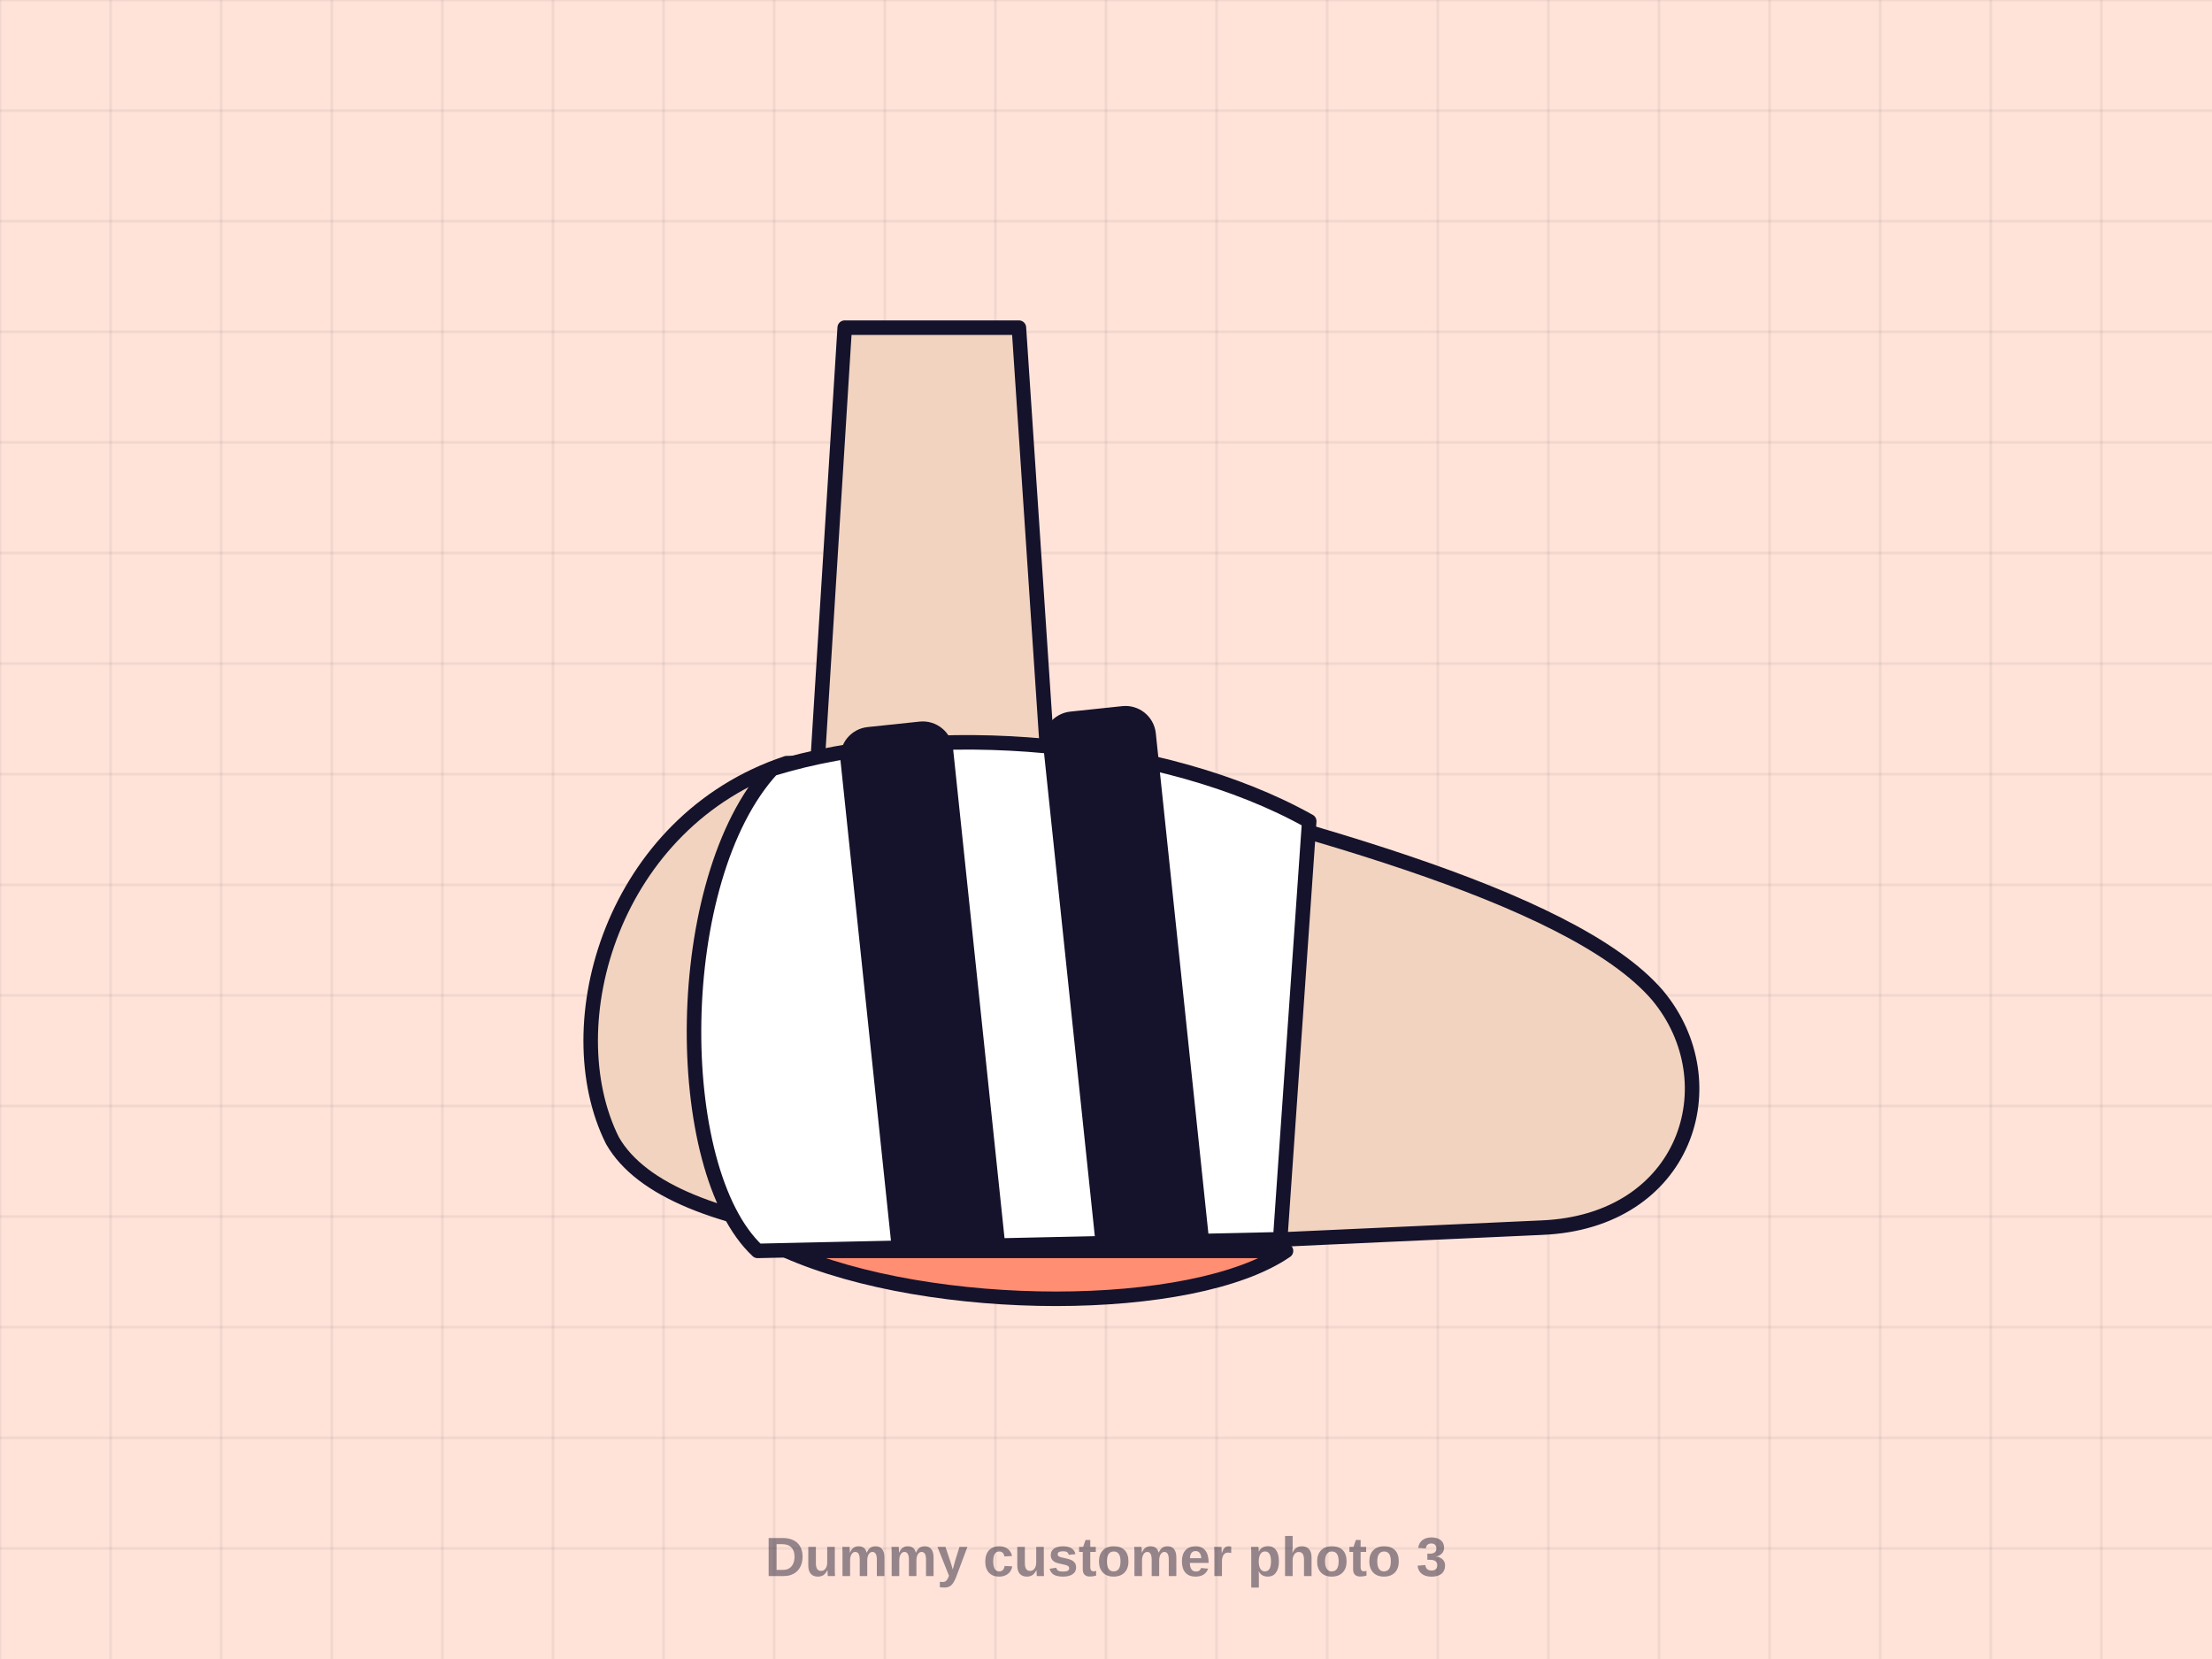
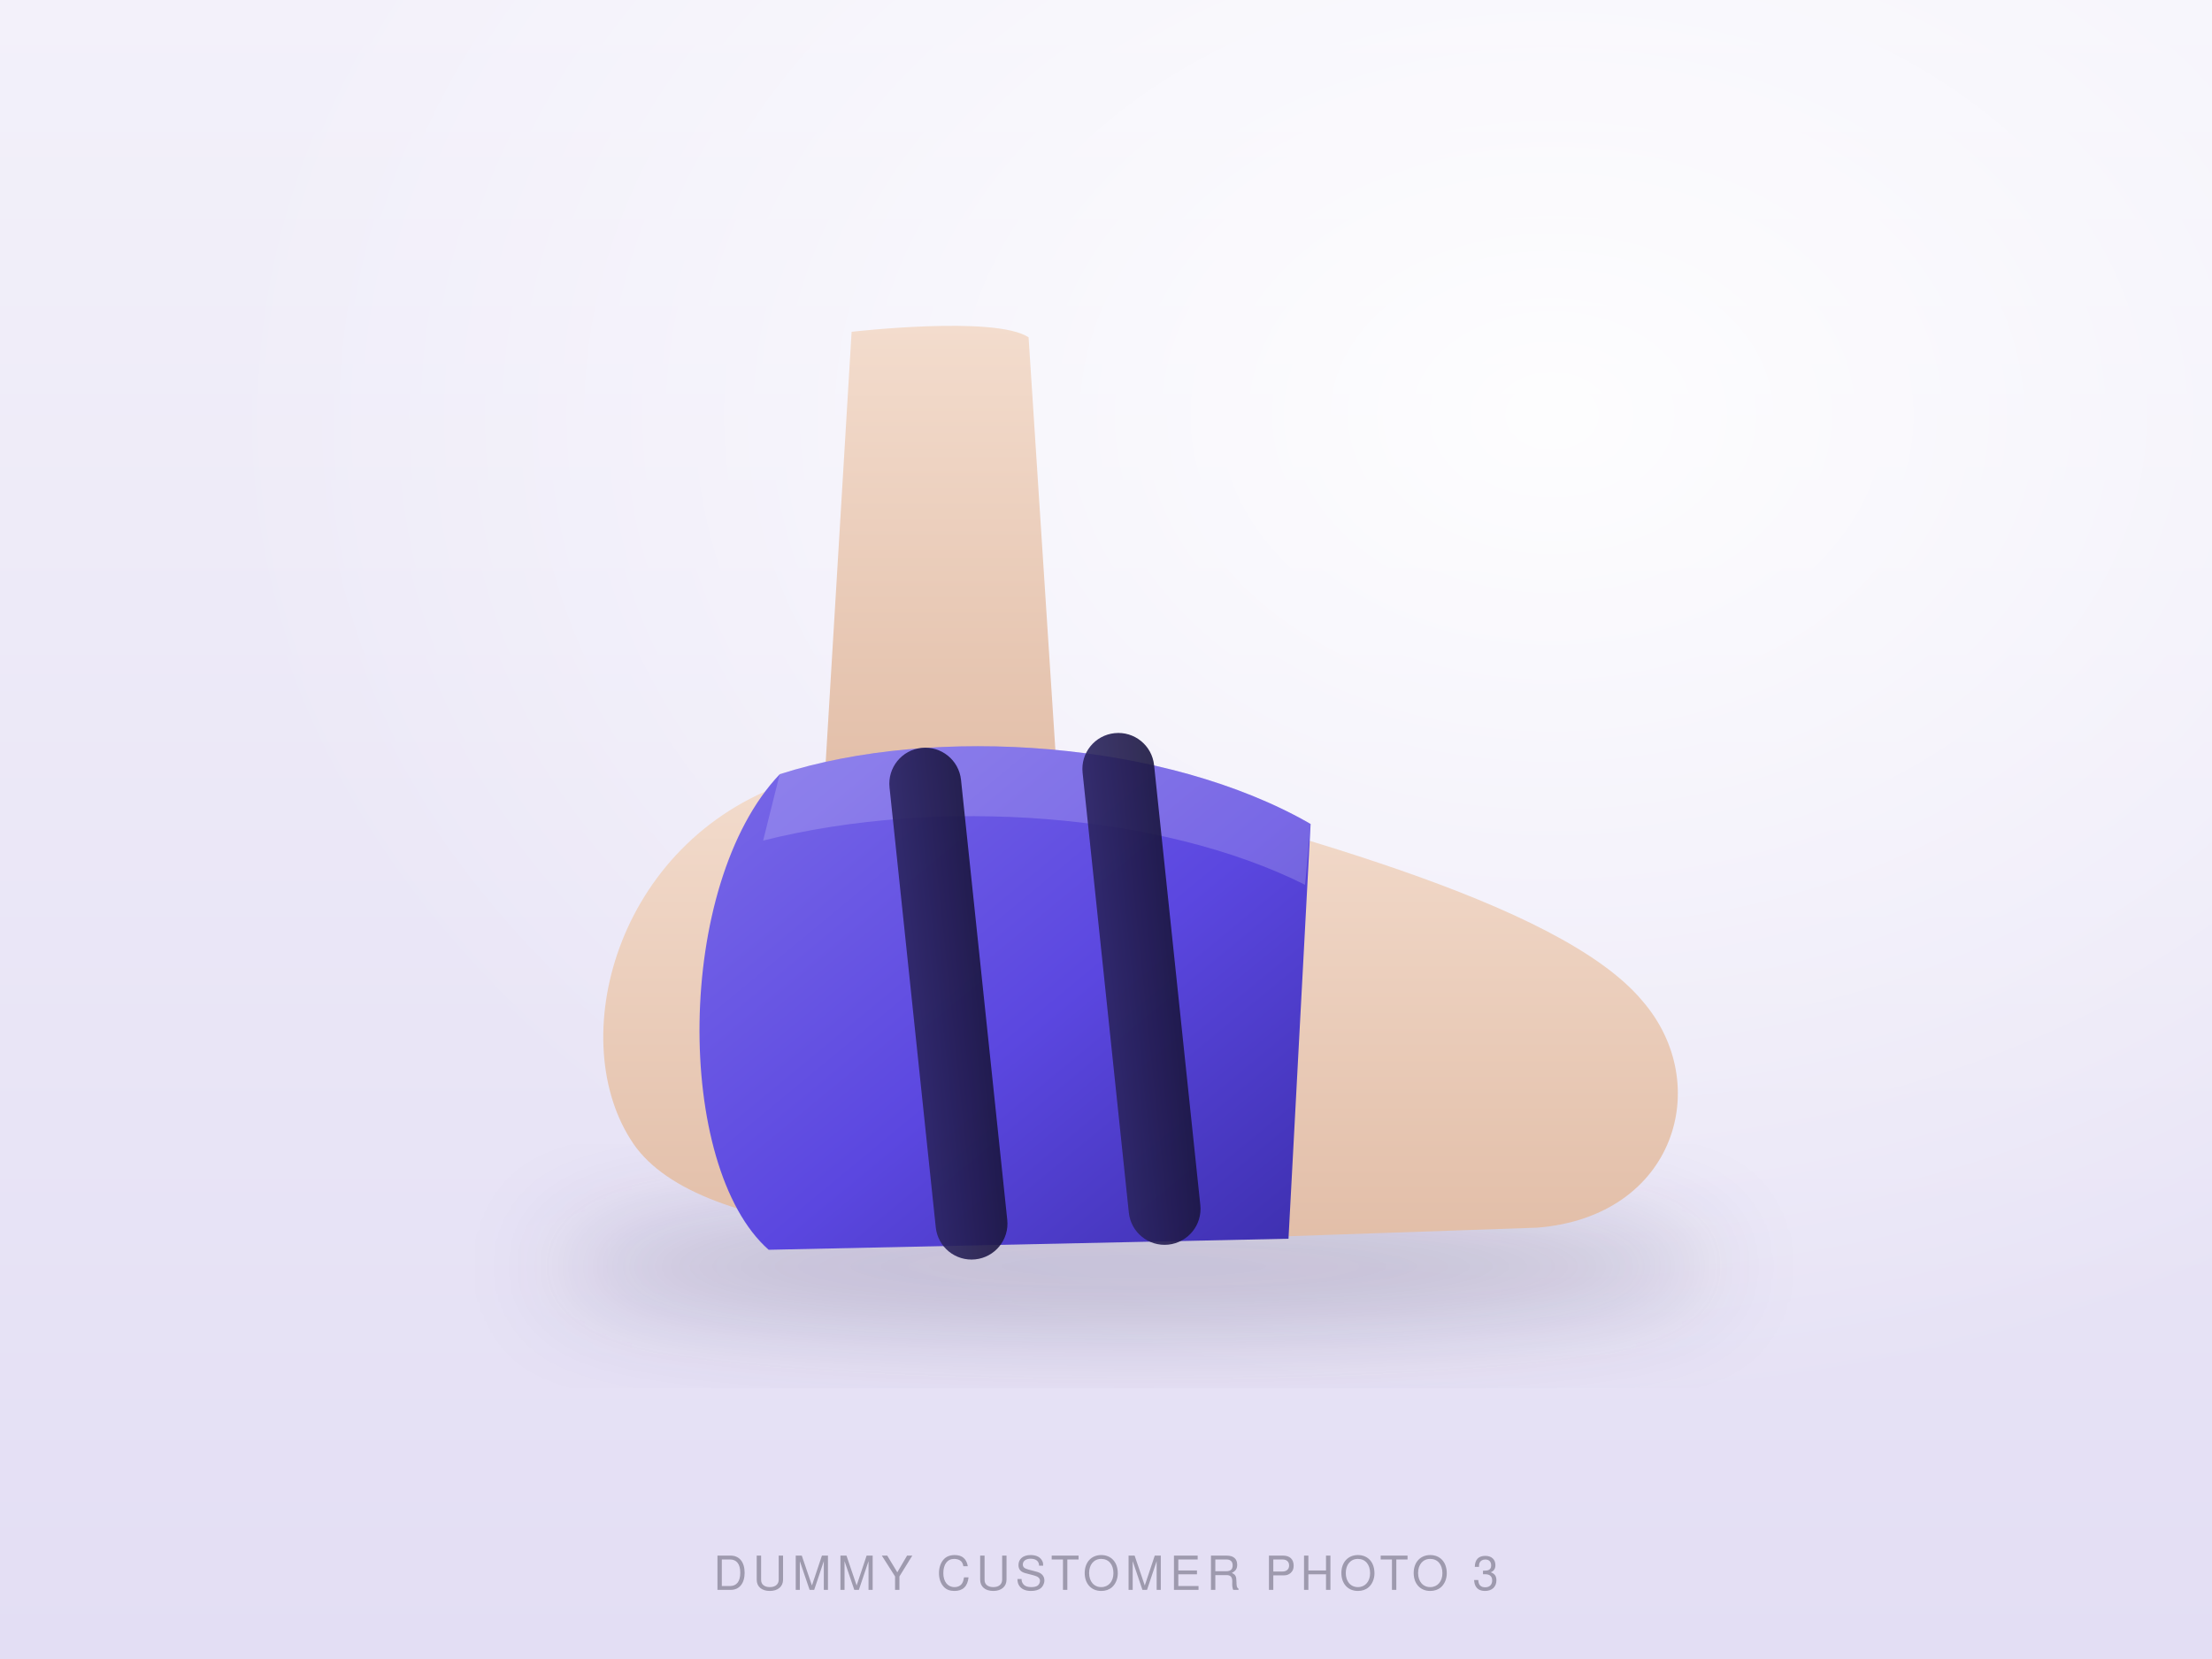
<svg xmlns="http://www.w3.org/2000/svg" viewBox="0 0 800 600" width="800" height="600">
-   <rect width="800" height="600" fill="#ffe3d9" />
-   <path d="M0 0V600" stroke="#15122b" stroke-opacity=".06" />
-   <path d="M40 0V600" stroke="#15122b" stroke-opacity=".06" />
-   <path d="M80 0V600" stroke="#15122b" stroke-opacity=".06" />
-   <path d="M120 0V600" stroke="#15122b" stroke-opacity=".06" />
-   <path d="M160 0V600" stroke="#15122b" stroke-opacity=".06" />
-   <path d="M200 0V600" stroke="#15122b" stroke-opacity=".06" />
-   <path d="M240 0V600" stroke="#15122b" stroke-opacity=".06" />
-   <path d="M280 0V600" stroke="#15122b" stroke-opacity=".06" />
-   <path d="M320 0V600" stroke="#15122b" stroke-opacity=".06" />
-   <path d="M360 0V600" stroke="#15122b" stroke-opacity=".06" />
-   <path d="M400 0V600" stroke="#15122b" stroke-opacity=".06" />
-   <path d="M440 0V600" stroke="#15122b" stroke-opacity=".06" />
-   <path d="M480 0V600" stroke="#15122b" stroke-opacity=".06" />
-   <path d="M520 0V600" stroke="#15122b" stroke-opacity=".06" />
-   <path d="M560 0V600" stroke="#15122b" stroke-opacity=".06" />
-   <path d="M600 0V600" stroke="#15122b" stroke-opacity=".06" />
-   <path d="M640 0V600" stroke="#15122b" stroke-opacity=".06" />
-   <path d="M680 0V600" stroke="#15122b" stroke-opacity=".06" />
-   <path d="M720 0V600" stroke="#15122b" stroke-opacity=".06" />
-   <path d="M760 0V600" stroke="#15122b" stroke-opacity=".06" />
-   <path d="M0 0H800" stroke="#15122b" stroke-opacity=".06" />
-   <path d="M0 40H800" stroke="#15122b" stroke-opacity=".06" />
-   <path d="M0 80H800" stroke="#15122b" stroke-opacity=".06" />
-   <path d="M0 120H800" stroke="#15122b" stroke-opacity=".06" />
-   <path d="M0 160H800" stroke="#15122b" stroke-opacity=".06" />
-   <path d="M0 200H800" stroke="#15122b" stroke-opacity=".06" />
-   <path d="M0 240H800" stroke="#15122b" stroke-opacity=".06" />
-   <path d="M0 280H800" stroke="#15122b" stroke-opacity=".06" />
-   <path d="M0 320H800" stroke="#15122b" stroke-opacity=".06" />
-   <path d="M0 360H800" stroke="#15122b" stroke-opacity=".06" />
-   <path d="M0 400H800" stroke="#15122b" stroke-opacity=".06" />
-   <path d="M0 440H800" stroke="#15122b" stroke-opacity=".06" />
-   <path d="M0 480H800" stroke="#15122b" stroke-opacity=".06" />
-   <path d="M0 520H800" stroke="#15122b" stroke-opacity=".06" />
-   <path d="M0 560H800" stroke="#15122b" stroke-opacity=".06" />
-   <g transform="translate(400 360) scale(1.05)" stroke="#15122b" stroke-width="5" stroke-linejoin="round">
-     <path d="M-90 -230 L-30 -230 L-20 -80 L-100 -70 Z" fill="#f1d3bf" />
-     <path d="M-110 -80 C-170 -60 -190 10 -170 50 C-150 85 -60 90 40 85 L150 80 C200 78 215 30 190 0 C160 -35 60 -60 -20 -80 Z" fill="#f1d3bf" />
-     <path d="M-115 -78 C-60 -95 20 -88 70 -60 L60 84 L-120 88 C-150 60 -150 -40 -115 -78 Z" fill="#ffffff" />
-     <rect x="-80" y="-98" width="34" height="190" rx="8" fill="#15122b" transform="rotate(-6)" />
-     <rect x="-10" y="-96" width="34" height="190" rx="8" fill="#15122b" transform="rotate(-6)" />
-     <path d="M-110 88 C-60 110 30 110 62 88 Z" fill="#ff8e72" />
+   <defs>
+     <linearGradient id="bgA" x1="0" y1="0" x2="1" y2="1">
+       <stop offset="0" stop-color="#ece8fb" />
+       <stop offset="1" stop-color="#fbe9e2" />
+     </linearGradient>
+     <linearGradient id="bgB" x1="0" y1="0" x2="0" y2="1">
+       <stop offset="0" stop-color="#f3f1fa" />
+       <stop offset="1" stop-color="#e3def4" />
+     </linearGradient>
+     <linearGradient id="bgC" x1="0" y1="0" x2="1" y2="1">
+       <stop offset="0" stop-color="#2a2348" />
+       <stop offset="1" stop-color="#14112a" />
+     </linearGradient>
+     <linearGradient id="skin" x1="0" y1="0" x2="0" y2="1">
+       <stop offset="0" stop-color="#f3dccd" />
+       <stop offset="1" stop-color="#e2bea8" />
+     </linearGradient>
+     <linearGradient id="wrap" x1="0" y1="0" x2="1" y2="1">
+       <stop offset="0" stop-color="#7a6ae8" />
+       <stop offset=".55" stop-color="#5b47e0" />
+       <stop offset="1" stop-color="#3d2fae" />
+     </linearGradient>
+     <linearGradient id="wrap2" x1="0" y1="0" x2="1" y2="1">
+       <stop offset="0" stop-color="#d9d4ea" />
+       <stop offset="1" stop-color="#a9a2c4" />
+     </linearGradient>
+     <linearGradient id="strap" x1="0" y1="0" x2="1" y2="0">
+       <stop offset="0" stop-color="#2b2460" />
+       <stop offset="1" stop-color="#1b1640" />
+     </linearGradient>
+     <radialGradient id="glow" cx=".7" cy=".25" r=".6">
+       <stop offset="0" stop-color="#ffffff" stop-opacity=".9" />
+       <stop offset="1" stop-color="#ffffff" stop-opacity="0" />
+     </radialGradient>
+     <filter id="soft" x="-50%" y="-50%" width="200%" height="200%">
+       <feGaussianBlur stdDeviation="18" />
+     </filter>
+     <filter id="softer" x="-50%" y="-50%" width="200%" height="200%">
+       <feGaussianBlur stdDeviation="40" />
+     </filter>
+   </defs>
+   <rect width="800" height="600" fill="url(#bgB)" />
+   <rect width="800" height="600" fill="url(#glow)" />
+   <g transform="translate(400 360) scale(1.0)">
+     <ellipse cx="10" cy="98" rx="210" ry="22" fill="#2a2150" opacity=".22" filter="url(#soft)" />
+     <path d="M-92 -240 C-92 -240 -40 -246 -28 -238 L-18 -84 L-102 -74 Z" fill="url(#skin)" />
+     <path d="M-112 -78 C-176 -58 -196 14 -172 52 C-150 88 -60 92 40 88 L156 84 C206 80 220 32 194 2 C164 -34 62 -60 -20 -82 Z" fill="url(#skin)" />
+     <path d="M-118 -80 C-62 -98 22 -92 74 -62 L66 88 L-122 92 C-156 62 -156 -40 -118 -80 Z" fill="url(#wrap)" />
+     <path d="M-118 -80 C-62 -98 22 -92 74 -62 L72 -40 C20 -66 -60 -72 -124 -56 Z" fill="#fff" opacity=".18" />
+     <rect x="-70" y="-96" width="26" height="186" rx="13" fill="url(#strap)" transform="rotate(-6)" opacity=".9" />
+     <rect x="0" y="-94" width="26" height="186" rx="13" fill="url(#strap)" transform="rotate(-6)" opacity=".9" />
  </g>
-   <text x="400.0" y="570" font-family="Arial,sans-serif" font-size="20" font-weight="700" fill="#15122b" fill-opacity=".45" text-anchor="middle">Dummy customer photo 3</text>
+   <text x="400.0" y="575" font-family="Helvetica,Arial,sans-serif" font-size="17" letter-spacing="2" fill="#1d1b2c" fill-opacity=".35" text-anchor="middle">DUMMY CUSTOMER PHOTO 3</text>
</svg>
